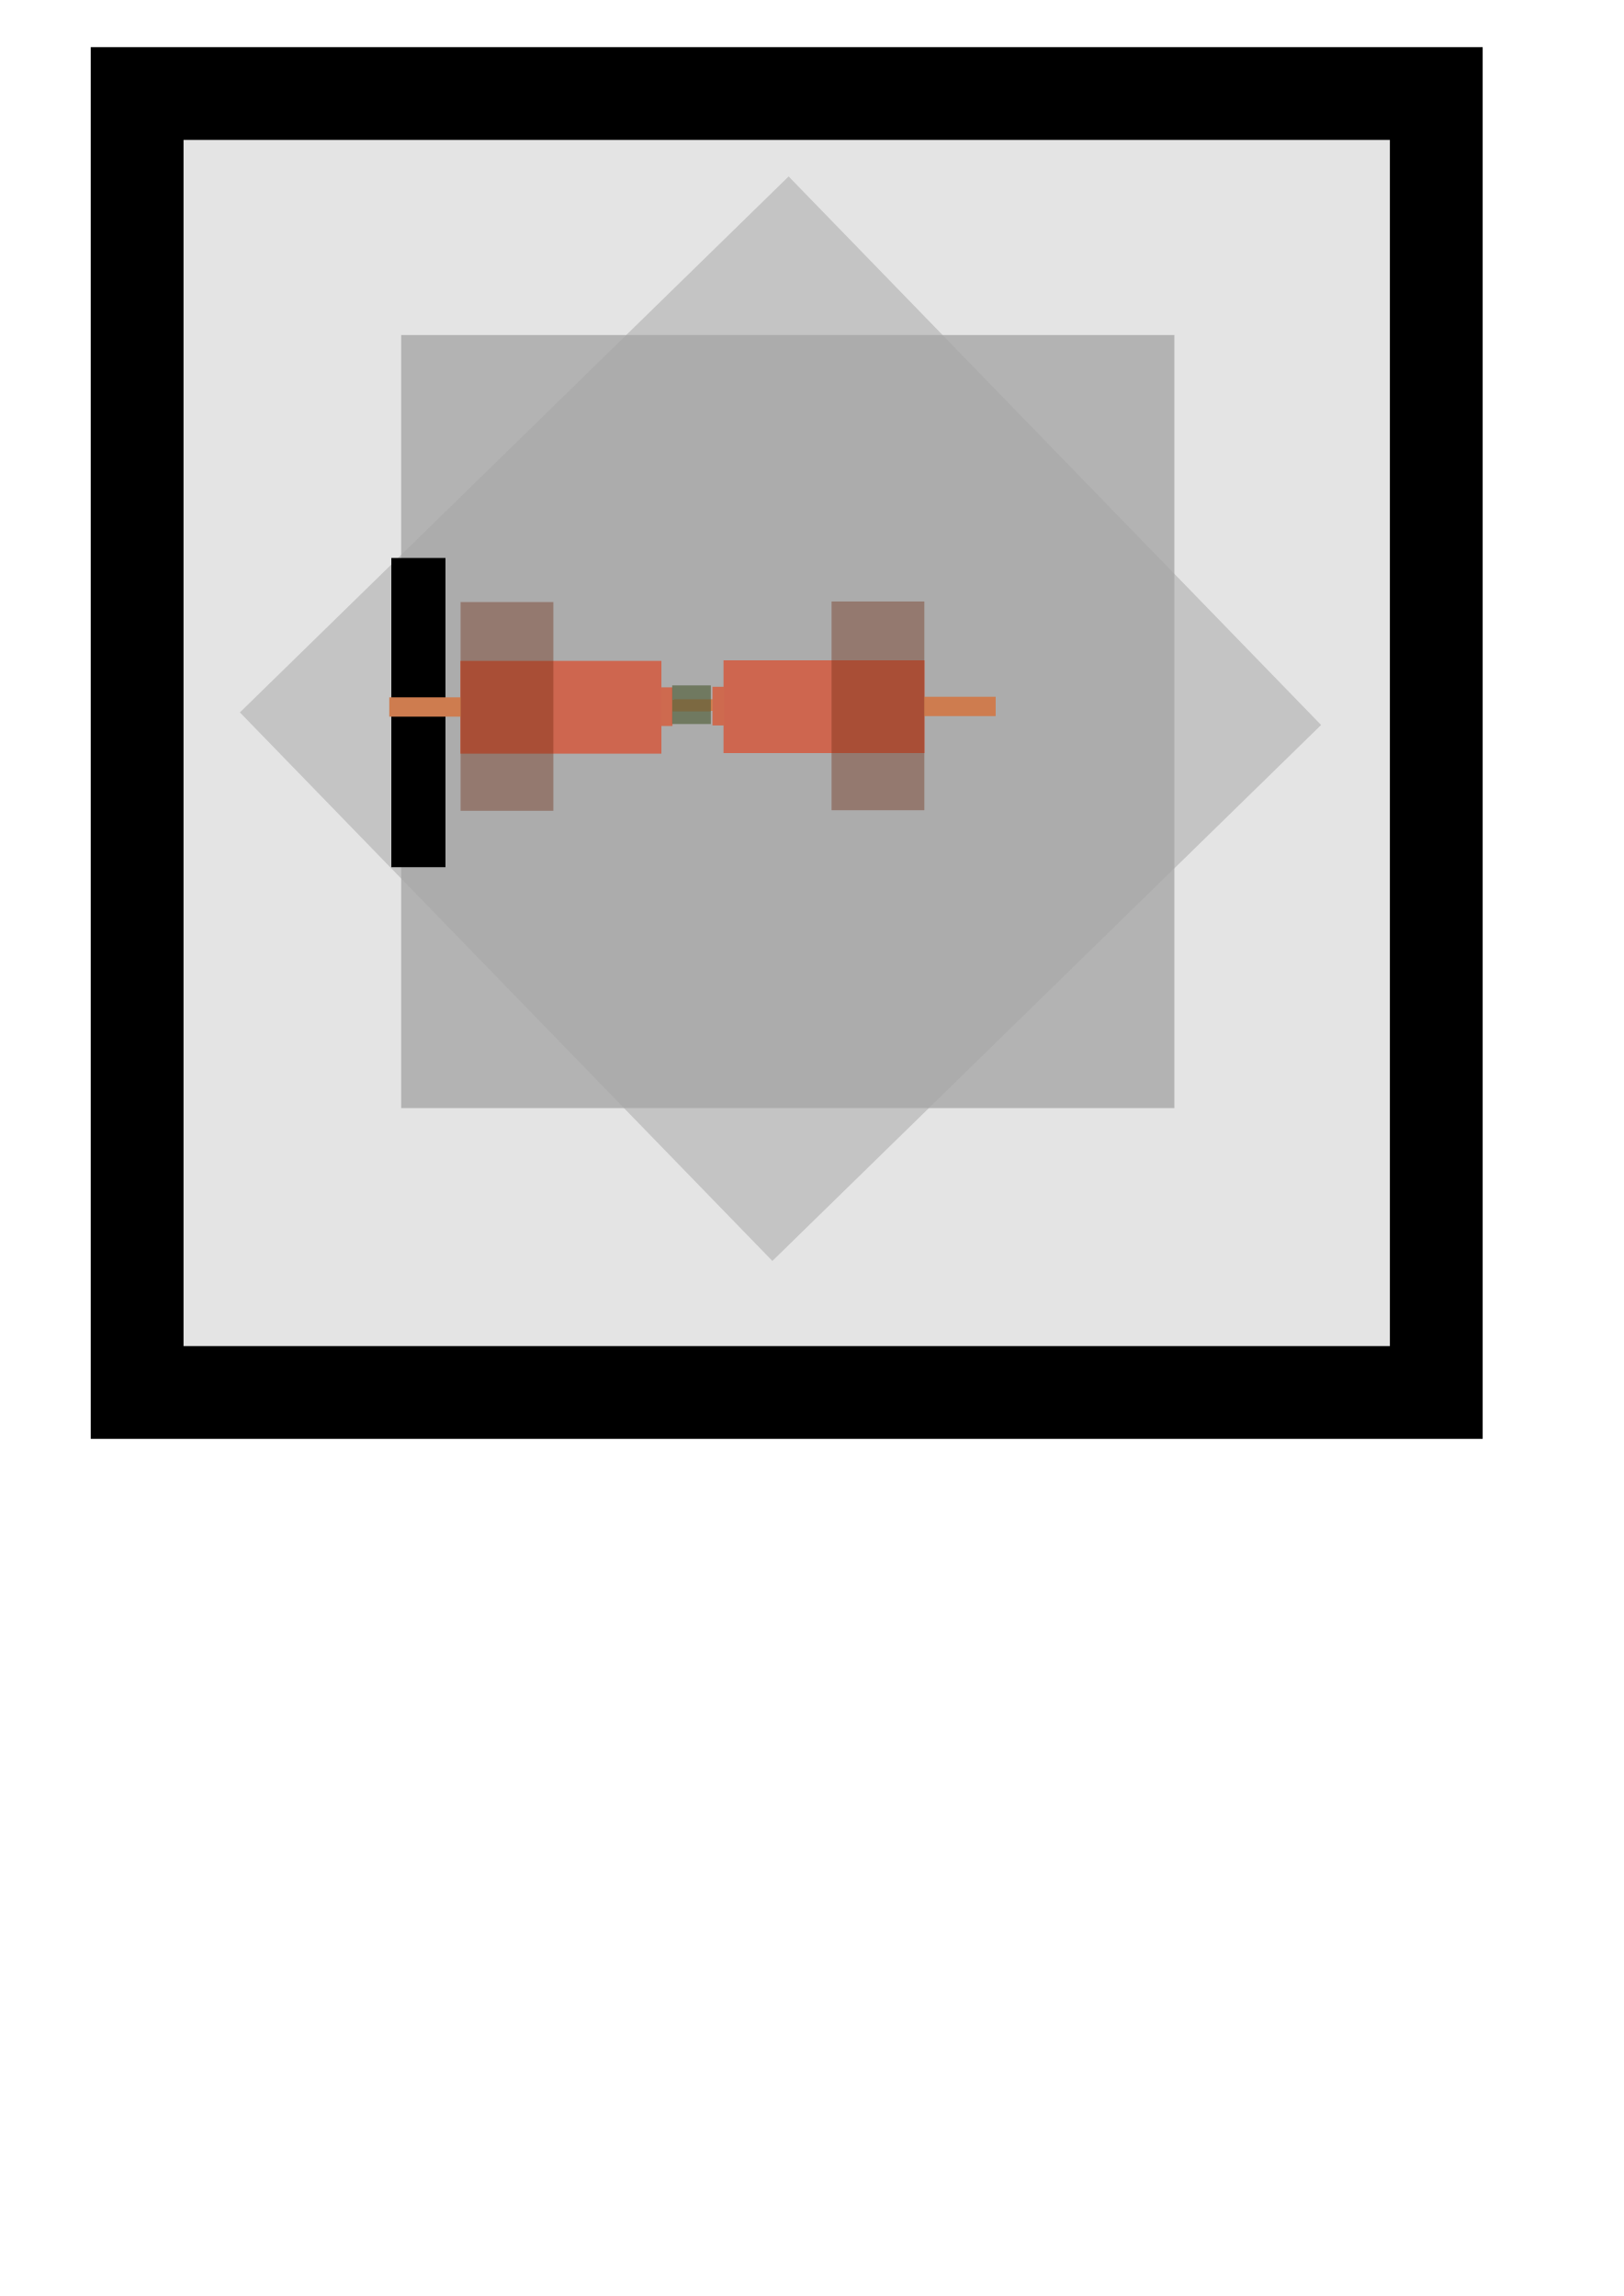
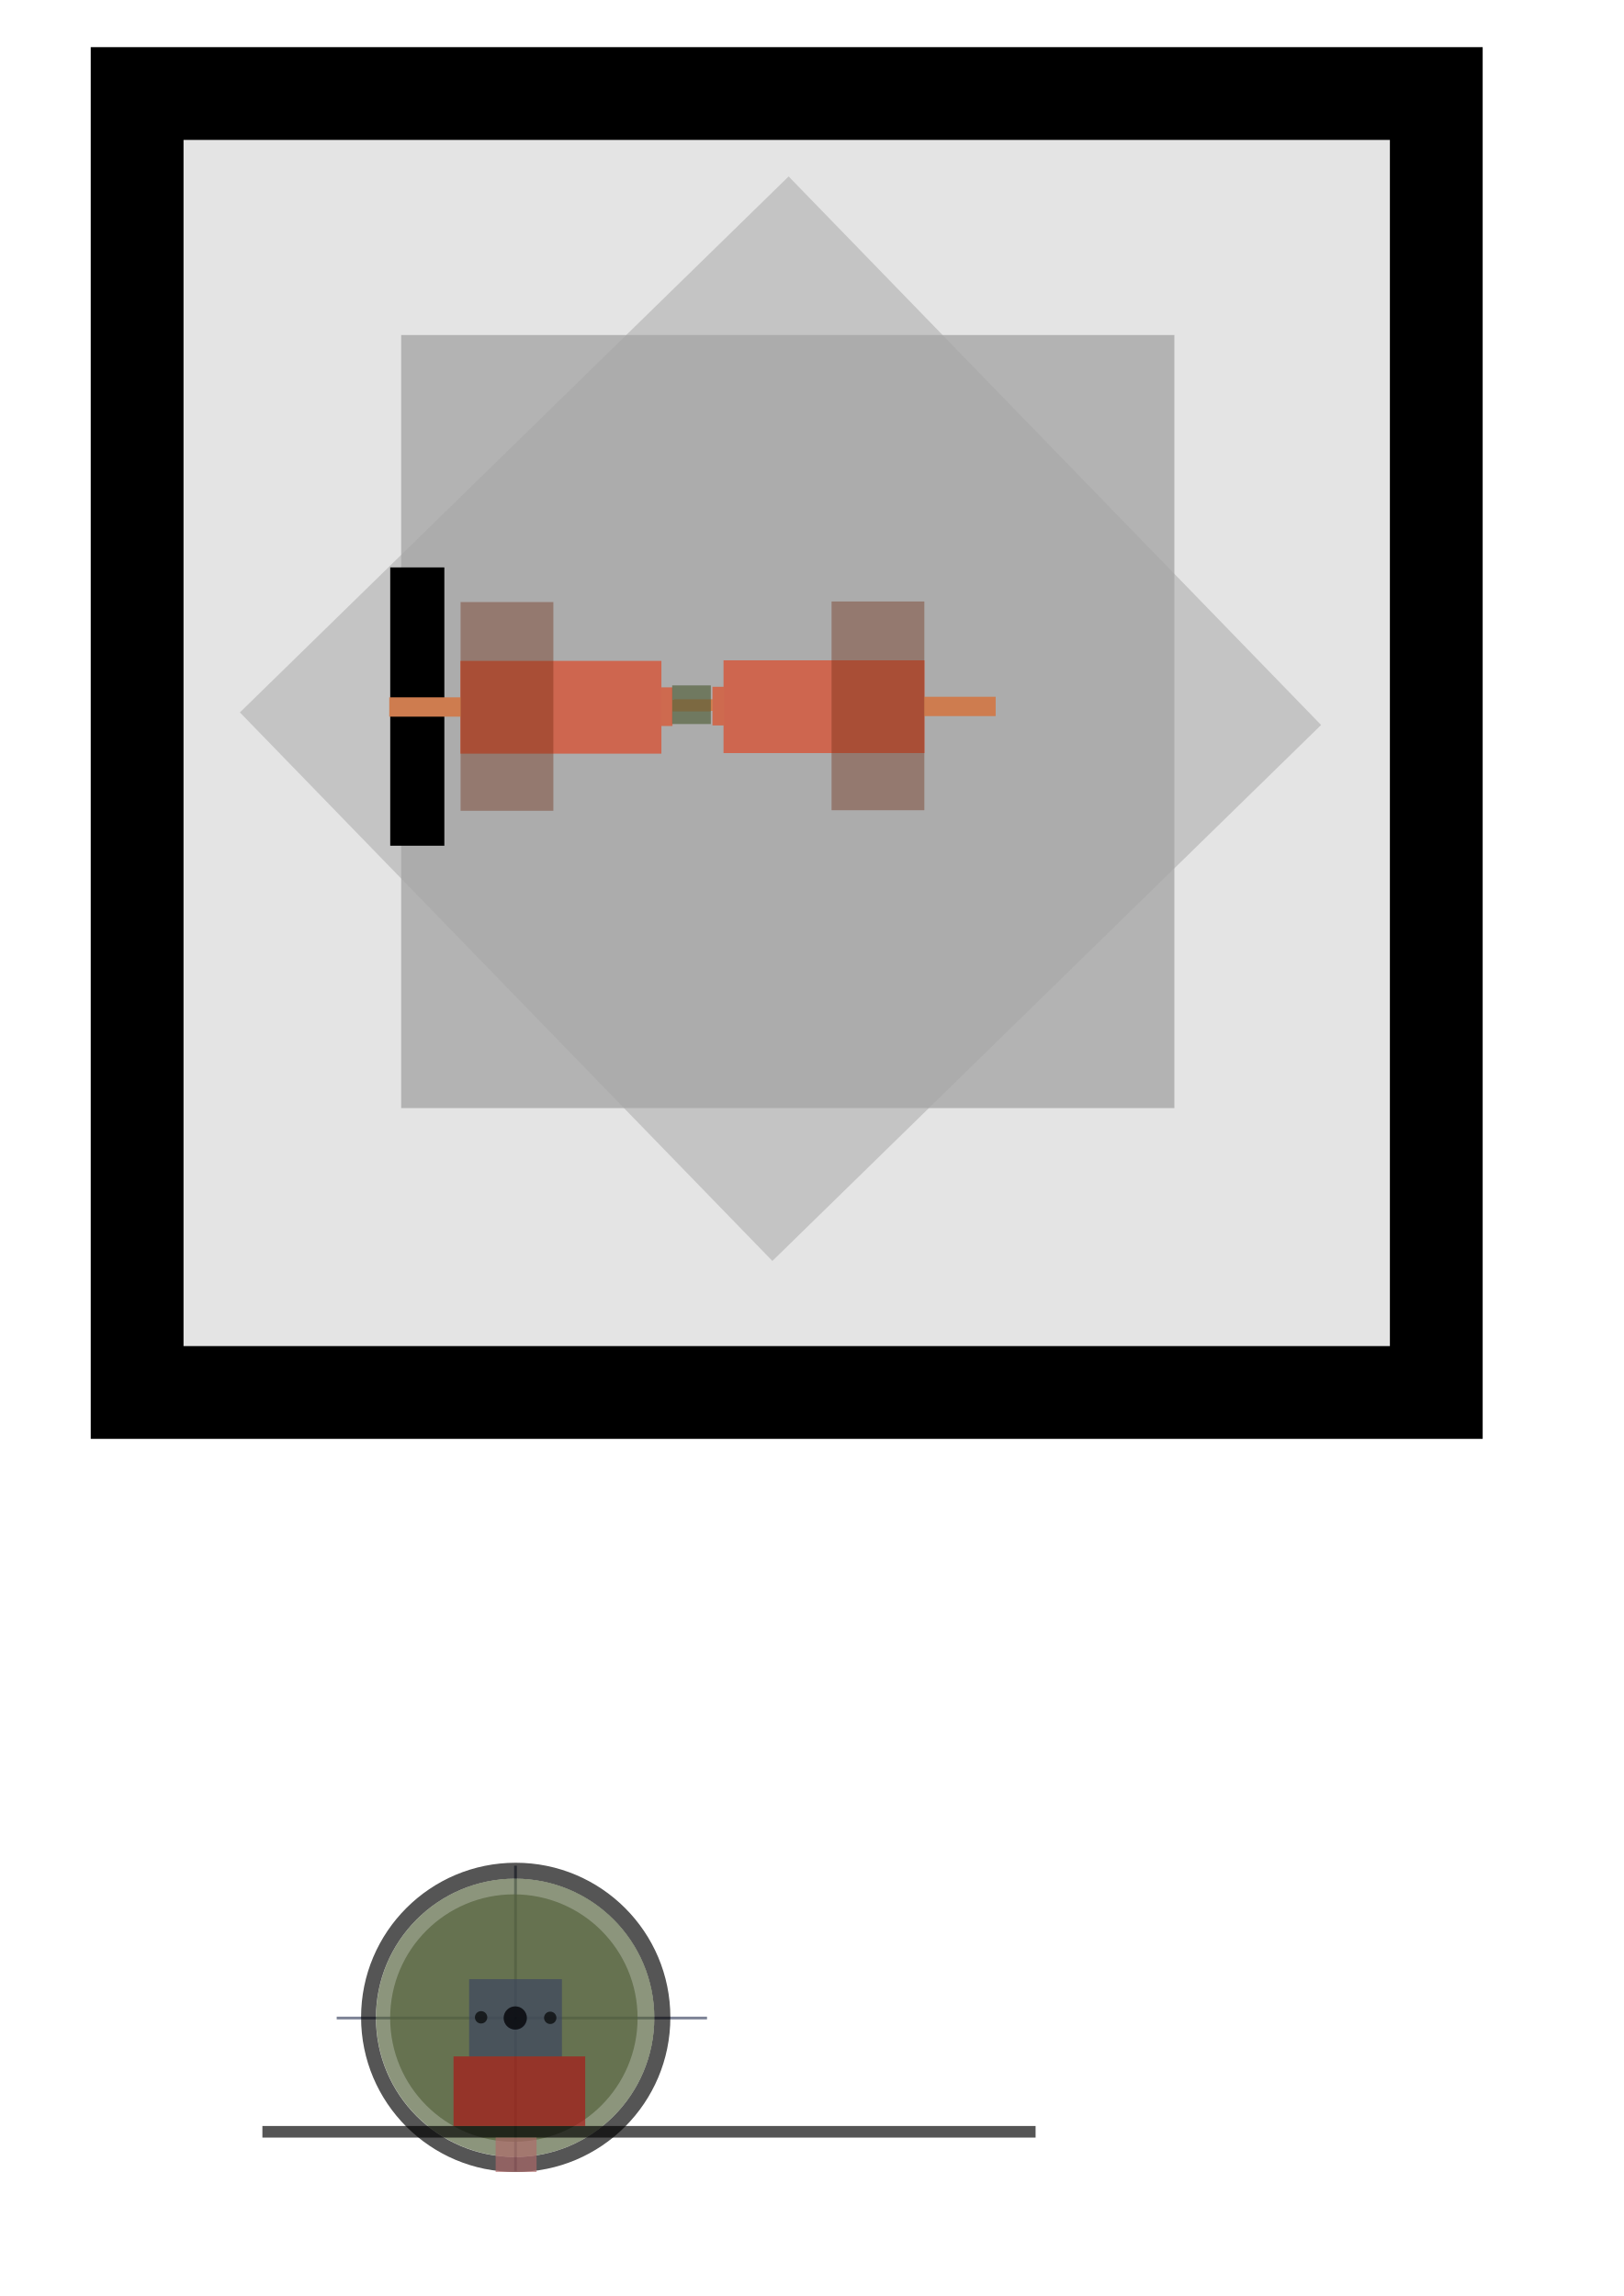
<svg xmlns="http://www.w3.org/2000/svg" width="210mm" height="297mm" viewBox="0 0 744.094 1052.362" id="svg2" version="1.1">
  <defs id="defs4" />
  <g id="layer1" style="display:inline">
    <rect style="fill:#e4e4e4;fill-opacity:1;stroke:#000000;stroke-width:42.52;stroke-miterlimit:4;stroke-dasharray:none;stroke-opacity:1" id="rect4136" width="595.367" height="595.367" x="62.841" y="42.869" />
    <rect style="fill:#b3b3b3;fill-opacity:1;stroke:none;stroke-width:42.52;stroke-miterlimit:4;stroke-dasharray:none;stroke-opacity:1" id="rect4141" width="354.331" height="354.331" x="183.848" y="153.559" />
    <rect style="display:inline;fill:#a7a7a7;fill-opacity:0.518;stroke:none;stroke-width:42.52;stroke-miterlimit:4;stroke-dasharray:none;stroke-opacity:1" id="rect4141-6" width="351.54" height="350.37" x="-148.525" y="310.399" transform="matrix(0.7153101,-0.6988071,0.6964644,0.7175913,0,0)" />
  </g>
  <g id="layer2">
-     <rect style="fill:#000000;fill-opacity:1;stroke:none;stroke-width:21.26;stroke-miterlimit:4;stroke-dasharray:none;stroke-opacity:1" id="rect4139" width="24.803" height="141.732" x="179.336" y="255.744" />
+     <rect style="fill:#000000;fill-opacity:1;stroke:none;stroke-width:21.26;stroke-miterlimit:4;stroke-dasharray:none;stroke-opacity:1" id="rect4139" width="24.803" height="127.559" x="178.831" y="260.068" />
    <g id="g4183" transform="translate(-46.42857,-2.857143)">
      <rect y="305.766" x="257.407" height="42.52" width="92.126" id="rect4158" style="fill:#ce664f;fill-opacity:1;stroke:none;stroke-width:42.52;stroke-miterlimit:4;stroke-dasharray:none;stroke-opacity:1" />
      <rect y="322.48" x="224.821" height="8.858" width="32.846" id="rect4160" style="fill:#ce7c4f;fill-opacity:1;stroke:none;stroke-width:42.52;stroke-miterlimit:4;stroke-dasharray:none;stroke-opacity:1" />
      <rect y="317.898" x="349.286" height="17.717" width="5.315" id="rect4162" style="fill:#ce6a4f;fill-opacity:1;stroke:none;stroke-width:42.52;stroke-miterlimit:4;stroke-dasharray:none;stroke-opacity:1" />
      <rect y="323.619" x="354.47" height="5.315" width="17.717" id="rect4160-6" style="fill:#ce7c4f;fill-opacity:1;stroke:none;stroke-width:42.52;stroke-miterlimit:4;stroke-dasharray:none;stroke-opacity:1" />
      <rect y="278.805" x="257.5" height="95.669" width="42.52" id="rect4179" style="fill:#712a12;fill-opacity:0.387;stroke:none;stroke-width:42.52;stroke-miterlimit:4;stroke-dasharray:none;stroke-opacity:1" />
    </g>
    <g id="g4183-0" transform="matrix(-1,0,0,1,681.1037,-3.114182)">
      <rect y="305.766" x="257.407" height="42.52" width="92.126" id="rect4158-8" style="fill:#ce664f;fill-opacity:1;stroke:none;stroke-width:42.52;stroke-miterlimit:4;stroke-dasharray:none;stroke-opacity:1" />
      <rect y="322.48" x="224.821" height="8.858" width="32.846" id="rect4160-7" style="fill:#ce7c4f;fill-opacity:1;stroke:none;stroke-width:42.52;stroke-miterlimit:4;stroke-dasharray:none;stroke-opacity:1" />
      <rect y="317.898" x="349.286" height="17.717" width="5.315" id="rect4162-7" style="fill:#ce6a4f;fill-opacity:1;stroke:none;stroke-width:42.52;stroke-miterlimit:4;stroke-dasharray:none;stroke-opacity:1" />
      <rect y="323.619" x="354.47" height="5.315" width="17.717" id="rect4160-6-5" style="fill:#ce7c4f;fill-opacity:1;stroke:none;stroke-width:42.52;stroke-miterlimit:4;stroke-dasharray:none;stroke-opacity:1" />
      <rect y="278.805" x="257.5" height="95.669" width="42.52" id="rect4179-7" style="fill:#712a12;fill-opacity:0.387;stroke:none;stroke-width:42.52;stroke-miterlimit:4;stroke-dasharray:none;stroke-opacity:1" />
    </g>
    <rect style="fill:#53603b;fill-opacity:0.667;stroke:none;stroke-width:17.717;stroke-miterlimit:4;stroke-dasharray:none;stroke-opacity:1" id="rect4150" width="17.717" height="17.717" x="308.036" y="314.148" />
+     <rect style="fill:#3b4460;fill-opacity:0.667;stroke:none;stroke-width:17.717;stroke-miterlimit:4;stroke-dasharray:none;stroke-opacity:1" id="rect4161" width="169.706" height="1.263" x="154.301" y="924.325" />
+     <rect style="fill:#3b4460;fill-opacity:0.667;stroke:none;stroke-width:17.717;stroke-miterlimit:4;stroke-dasharray:none;stroke-opacity:1" id="rect4180" width="1.263" height="139.906" x="235.618" y="855.13" />
+     <path style="opacity:1;fill:#000000;fill-opacity:0.667;stroke:none;stroke-width:17.717;stroke-miterlimit:4;stroke-dasharray:none;stroke-opacity:1" d="m 236.338,853.783 a 70.866,70.866 0 0 0 -70.865,70.867 70.866,70.866 0 0 0 70.865,70.865 70.866,70.866 0 0 0 70.867,-70.865 70.866,70.866 0 0 0 -70.867,-70.867 z m -0.281,7.311 a 63.78,63.78 0 0 1 63.779,63.781 63.78,63.78 0 0 1 -63.779,63.779 63.78,63.78 0 0 1 -63.781,-63.779 63.78,63.78 0 0 1 63.781,-63.781 z" id="path4220" />
+     <g id="g4186">
+       <g id="g4155">
+         <circle style="fill:#53603b;fill-opacity:0.667;stroke:none;stroke-width:17.717;stroke-miterlimit:4;stroke-dasharray:none;stroke-opacity:1" id="path4153" cx="236.1" cy="924.834" r="63.78" />
+         <circle style="fill:#53603b;fill-opacity:0.667;stroke:none;stroke-width:17.717;stroke-miterlimit:4;stroke-dasharray:none;stroke-opacity:1" id="path4151" cx="235.49" cy="924.959" r="56.693" />
+       </g>
+       <circle r="5.315" cy="924.995" cx="236.208" id="path4182" style="fill:#000000;fill-opacity:0.667;stroke:none;stroke-width:17.717;stroke-miterlimit:4;stroke-dasharray:none;stroke-opacity:1" />
+       <ellipse ry="0.619" rx="0.642" cy="924.957" cx="236.278" id="path4184" style="fill:#000000;fill-opacity:0.667;stroke:none;stroke-width:17.717;stroke-miterlimit:4;stroke-dasharray:none;stroke-opacity:1" />
+     </g>
+     <g id="g4214" transform="translate(-0.08928571,-0.08928571)">
+       <rect y="907.232" x="215.083" height="35.433" width="42.52" id="rect4159" style="fill:#3b4460;fill-opacity:0.667;stroke:none;stroke-width:17.717;stroke-miterlimit:4;stroke-dasharray:none;stroke-opacity:1" />
+       <circle r="5.315" cy="925.008" cx="236.198" id="path4193" style="fill:#000000;fill-opacity:0.667;stroke:none;stroke-width:17.717;stroke-miterlimit:4;stroke-dasharray:none;stroke-opacity:1" />
+       <circle r="2.835" cy="924.718" cx="220.564" id="path4197" style="fill:#000000;fill-opacity:0.667;stroke:none;stroke-width:17.717;stroke-miterlimit:4;stroke-dasharray:none;stroke-opacity:1" />
+       <circle r="2.835" cy="924.947" cx="252.252" id="path4197-4" style="fill:#000000;fill-opacity:0.667;stroke:none;stroke-width:17.717;stroke-miterlimit:4;stroke-dasharray:none;stroke-opacity:1" />
+     </g>
+     <rect style="opacity:1;fill:#000000;fill-opacity:0.667;stroke:none;stroke-width:17.717;stroke-miterlimit:4;stroke-dasharray:none;stroke-opacity:1" id="rect4233" width="354.331" height="5.315" x="120.248" y="974.44" />
+     <rect style="opacity:1;fill:#ad1515;fill-opacity:0.667;stroke:none;stroke-width:17.717;stroke-miterlimit:4;stroke-dasharray:none;stroke-opacity:1" id="rect4235" width="60.357" height="31.89" x="207.835" y="942.552" />
+     <rect style="opacity:1;fill:#ae6a6a;fill-opacity:0.667;stroke:none;stroke-width:17.717;stroke-miterlimit:4;stroke-dasharray:none;stroke-opacity:1" id="rect4237" width="18.75" height="15.744" x="227.143" y="979.769" />
  </g>
</svg>
